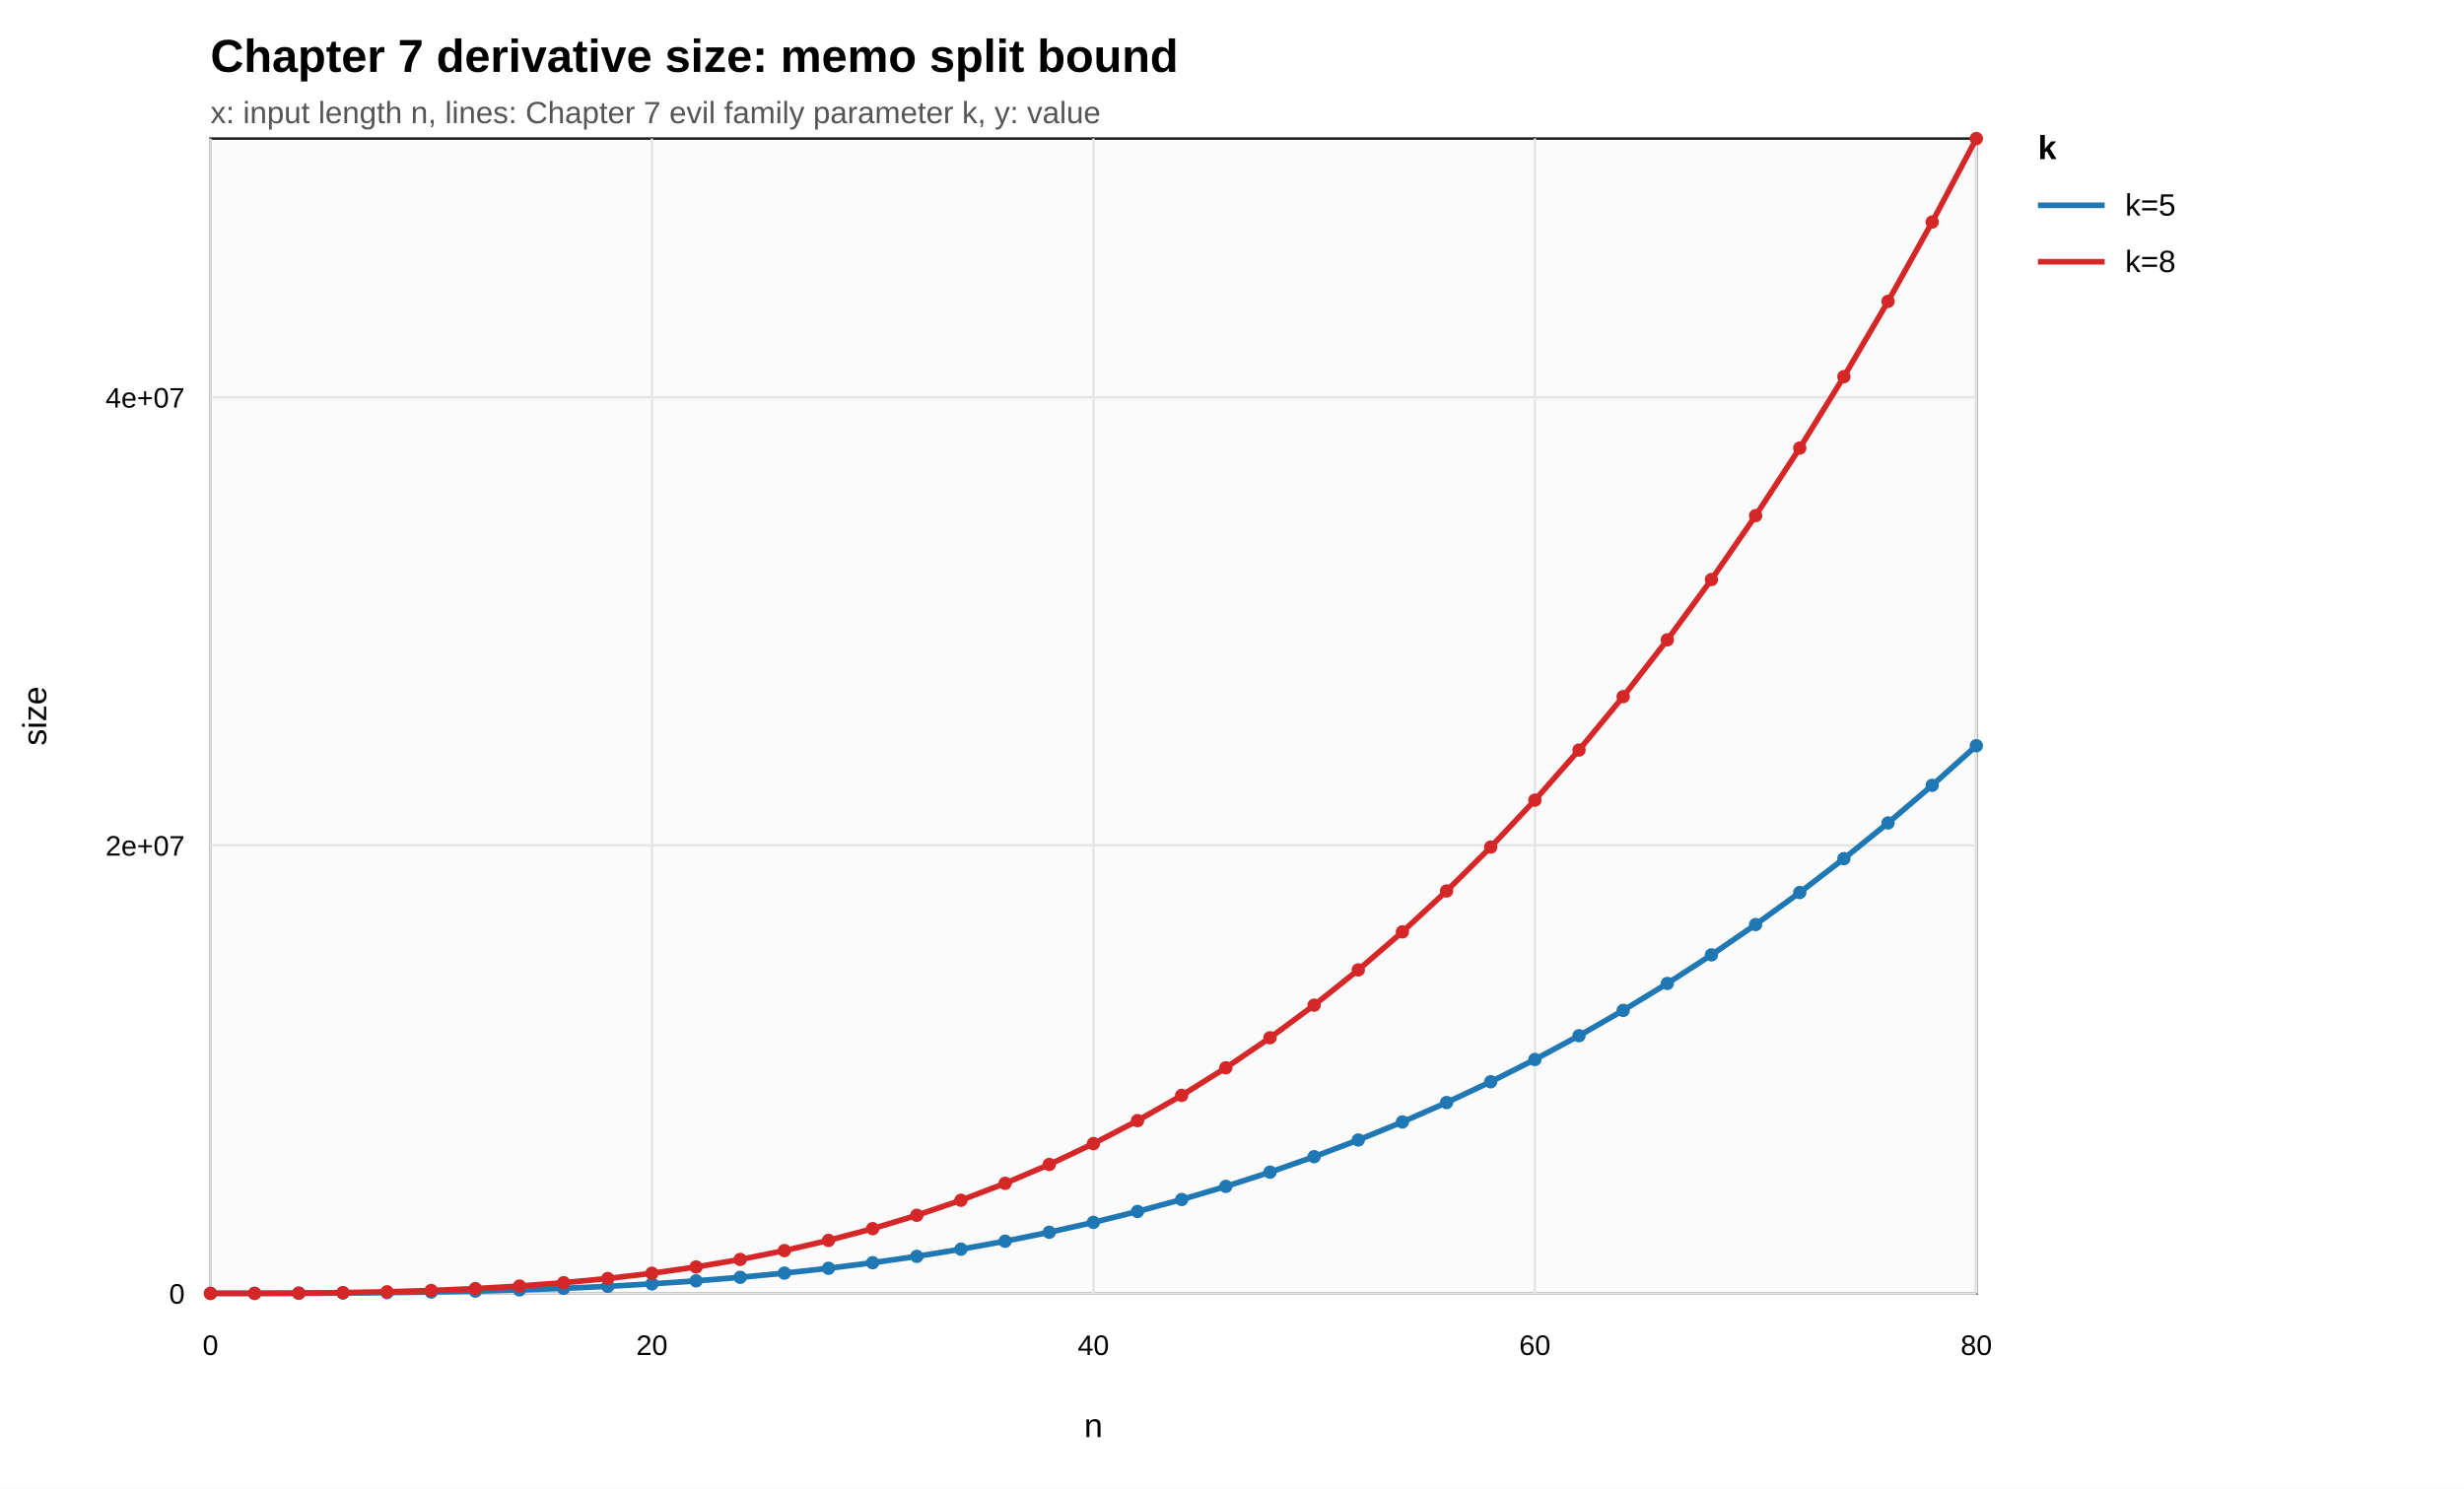
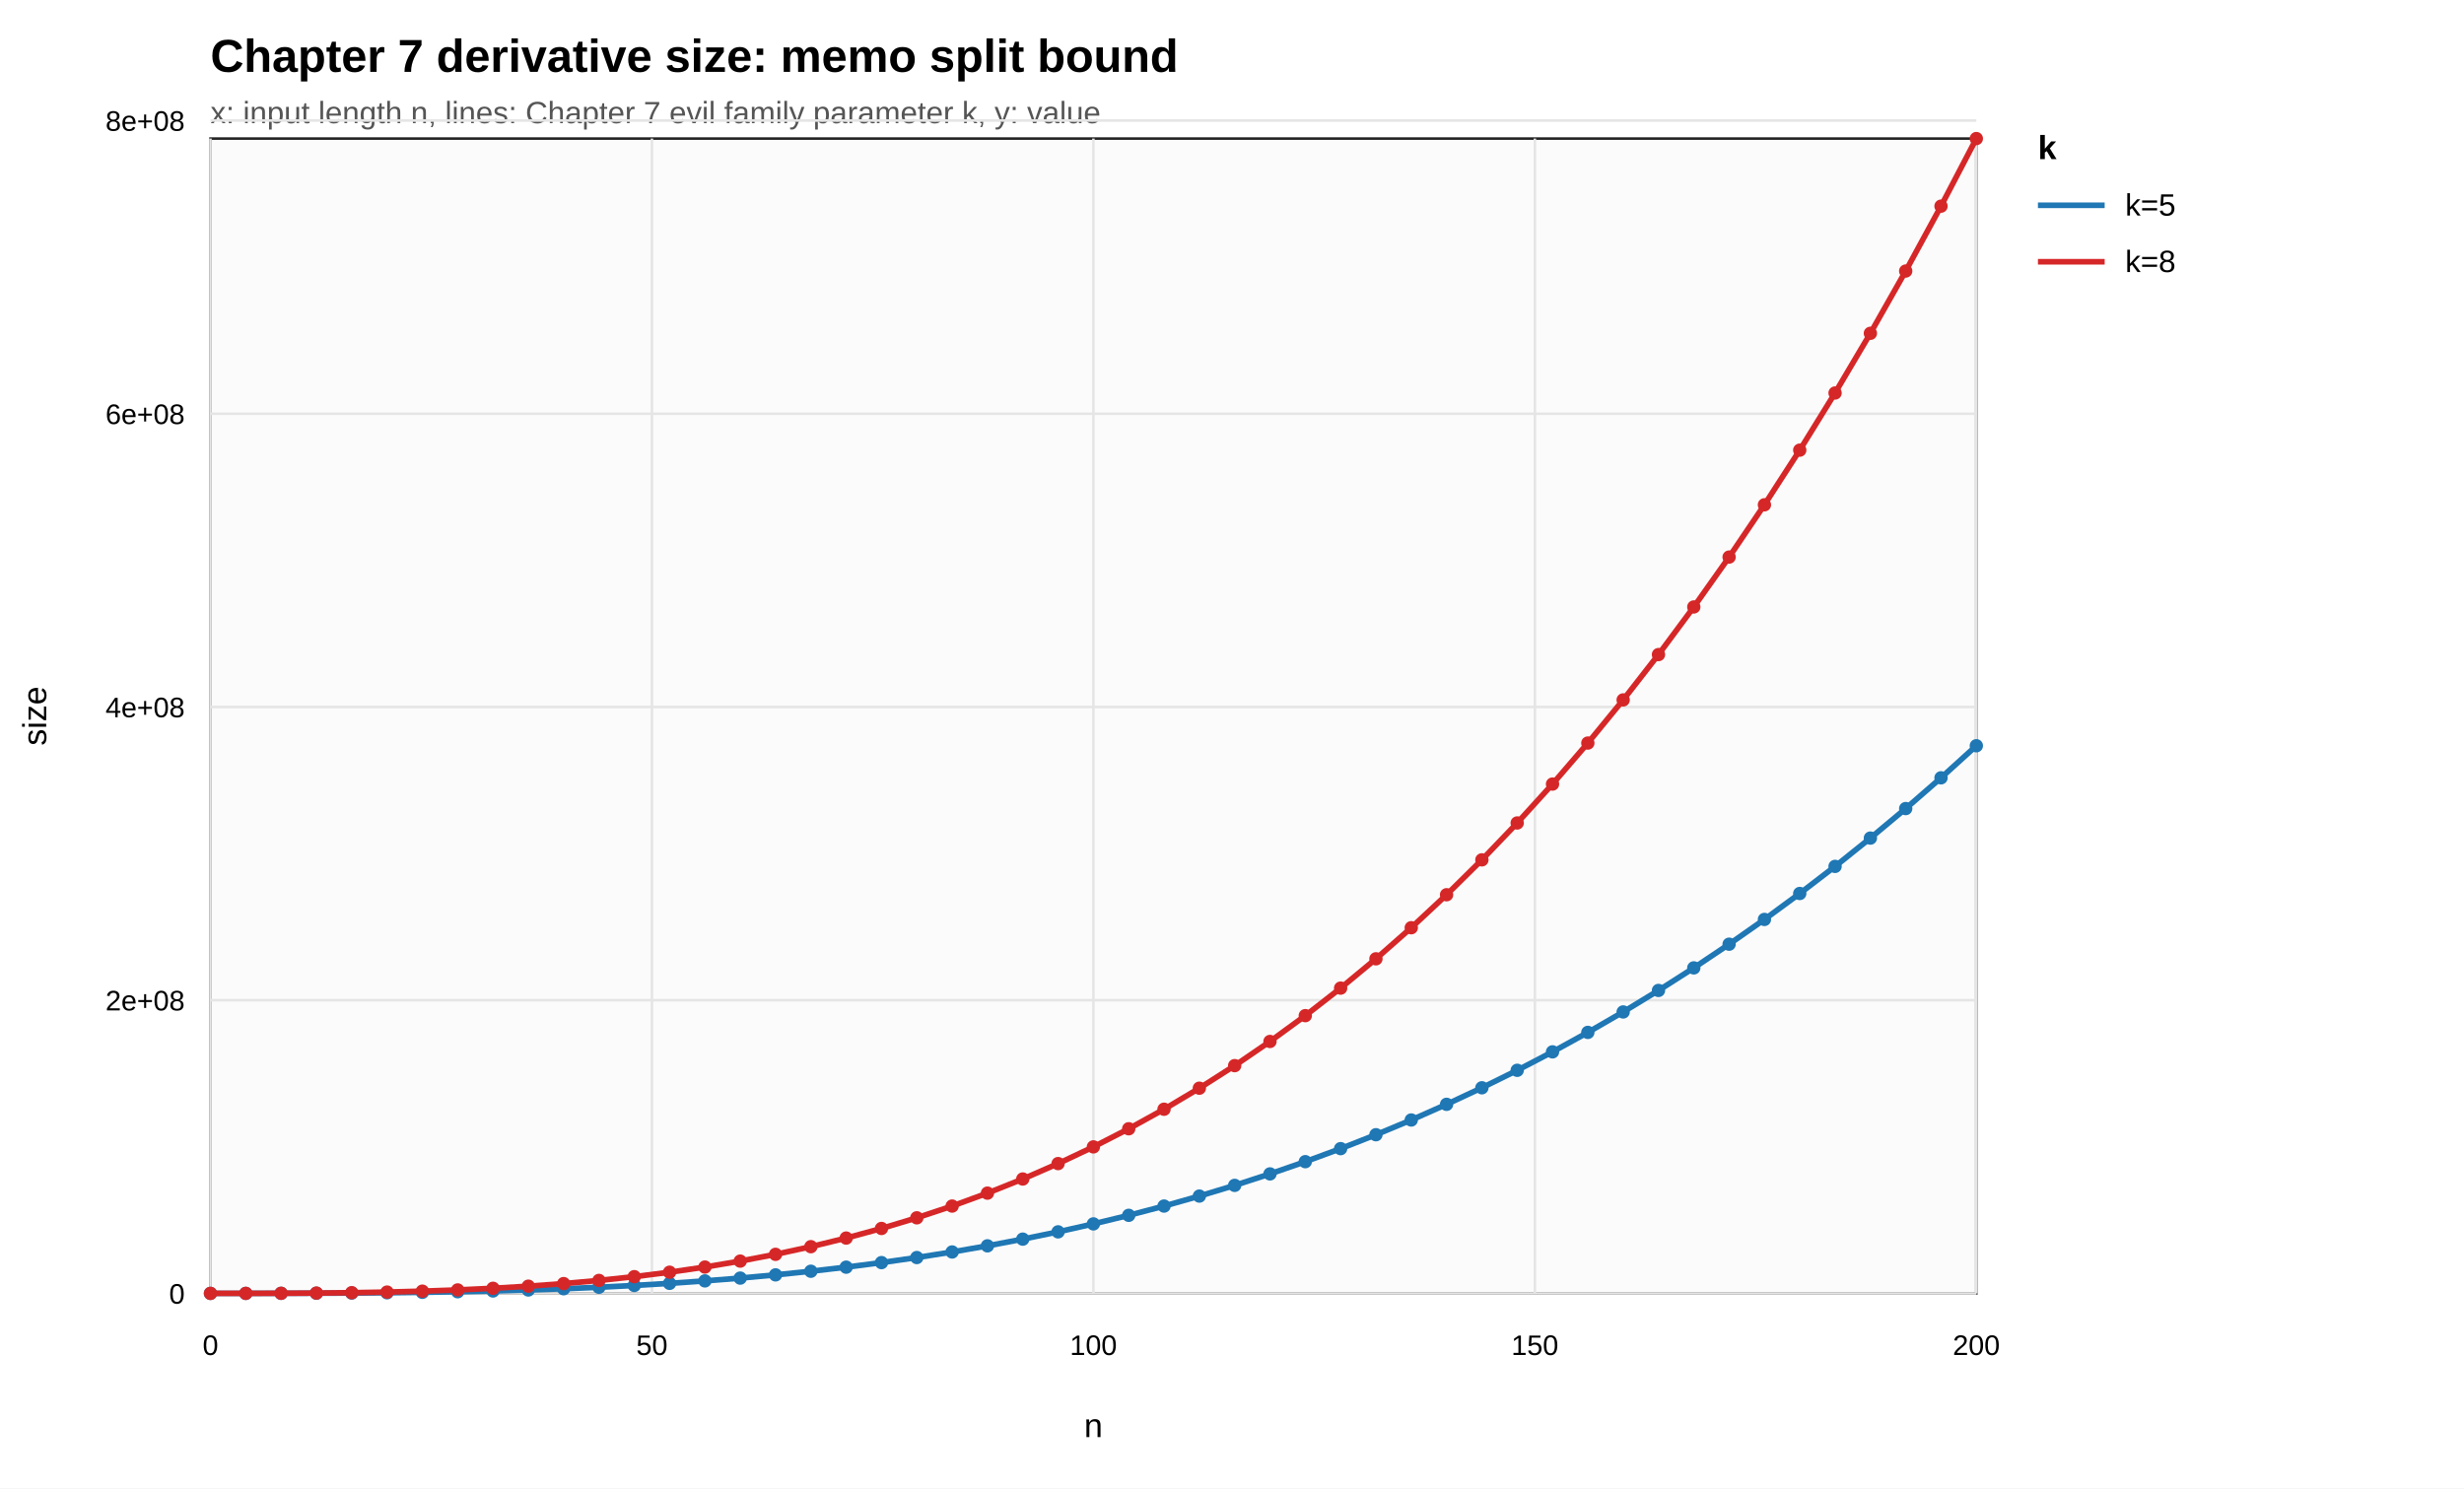
<svg xmlns="http://www.w3.org/2000/svg" width="960" height="580" viewBox="0 0 960 580">
  <rect width="100%" height="100%" fill="#ffffff" />
  <text x="82" y="28" font-family="Arial, sans-serif" font-size="18" font-weight="700">Chapter 7 derivative size: memo split bound</text>
  <text x="82" y="48" font-family="Arial, sans-serif" font-size="12" fill="#555">x: input length n, lines: Chapter 7 evil family parameter k, y: value</text>
  <rect x="82" y="54" width="688" height="450" fill="#fbfbfb" stroke="#222" stroke-width="1" />
  <line x1="82.00" y1="54" x2="82.00" y2="504" stroke="#e5e5e5" stroke-width="1" />
  <text x="82.00" y="528" text-anchor="middle" font-family="Arial, sans-serif" font-size="11">0</text>
  <line x1="254.00" y1="54" x2="254.00" y2="504" stroke="#e5e5e5" stroke-width="1" />
-   <text x="254.00" y="528" text-anchor="middle" font-family="Arial, sans-serif" font-size="11">20</text>
+   <text x="254.00" y="528" text-anchor="middle" font-family="Arial, sans-serif" font-size="11">50</text>
  <line x1="426.00" y1="54" x2="426.00" y2="504" stroke="#e5e5e5" stroke-width="1" />
-   <text x="426.00" y="528" text-anchor="middle" font-family="Arial, sans-serif" font-size="11">40</text>
+   <text x="426.00" y="528" text-anchor="middle" font-family="Arial, sans-serif" font-size="11">100</text>
  <line x1="598.00" y1="54" x2="598.00" y2="504" stroke="#e5e5e5" stroke-width="1" />
-   <text x="598.00" y="528" text-anchor="middle" font-family="Arial, sans-serif" font-size="11">60</text>
+   <text x="598.00" y="528" text-anchor="middle" font-family="Arial, sans-serif" font-size="11">150</text>
  <line x1="770.00" y1="54" x2="770.00" y2="504" stroke="#e5e5e5" stroke-width="1" />
-   <text x="770.00" y="528" text-anchor="middle" font-family="Arial, sans-serif" font-size="11">80</text>
+   <text x="770.00" y="528" text-anchor="middle" font-family="Arial, sans-serif" font-size="11">200</text>
  <line x1="82" y1="504.00" x2="770" y2="504.00" stroke="#e5e5e5" stroke-width="1" />
  <text x="72" y="508.00" text-anchor="end" font-family="Arial, sans-serif" font-size="11">0</text>
-   <line x1="82" y1="329.41" x2="770" y2="329.41" stroke="#e5e5e5" stroke-width="1" />
-   <text x="72" y="333.41" text-anchor="end" font-family="Arial, sans-serif" font-size="11">2e+07</text>
-   <line x1="82" y1="154.82" x2="770" y2="154.82" stroke="#e5e5e5" stroke-width="1" />
-   <text x="72" y="158.82" text-anchor="end" font-family="Arial, sans-serif" font-size="11">4e+07</text>
-   <line x1="82" y1="-19.77" x2="770" y2="-19.77" stroke="#e5e5e5" stroke-width="1" />
-   <text x="72" y="-15.77" text-anchor="end" font-family="Arial, sans-serif" font-size="11">6e+07</text>
+   <line x1="82" y1="389.74" x2="770" y2="389.74" stroke="#e5e5e5" stroke-width="1" />
+   <text x="72" y="393.74" text-anchor="end" font-family="Arial, sans-serif" font-size="11">2e+08</text>
+   <line x1="82" y1="275.49" x2="770" y2="275.49" stroke="#e5e5e5" stroke-width="1" />
+   <text x="72" y="279.49" text-anchor="end" font-family="Arial, sans-serif" font-size="11">4e+08</text>
+   <line x1="82" y1="161.23" x2="770" y2="161.23" stroke="#e5e5e5" stroke-width="1" />
+   <text x="72" y="165.23" text-anchor="end" font-family="Arial, sans-serif" font-size="11">6e+08</text>
+   <line x1="82" y1="46.97" x2="770" y2="46.97" stroke="#e5e5e5" stroke-width="1" />
+   <text x="72" y="50.97" text-anchor="end" font-family="Arial, sans-serif" font-size="11">8e+08</text>
  <text x="426.00" y="560" text-anchor="middle" font-family="Arial, sans-serif" font-size="13">n</text>
  <text x="18" y="279.00" transform="rotate(-90 18,279.00)" text-anchor="middle" font-family="Arial, sans-serif" font-size="13">size</text>
-   <path d="M82.00,504.00 L99.20,503.99 L116.40,503.95 L133.60,503.86 L150.80,503.71 L168.00,503.47 L185.20,503.12 L202.40,502.64 L219.60,502.03 L236.80,501.25 L254.00,500.28 L271.20,499.11 L288.40,497.73 L305.60,496.10 L322.80,494.21 L340.00,492.04 L357.20,489.57 L374.40,486.78 L391.60,483.66 L408.80,480.18 L426.00,476.32 L443.20,472.07 L460.40,467.41 L477.60,462.31 L494.80,456.76 L512.00,450.73 L529.20,444.22 L546.40,437.19 L563.60,429.64 L580.80,421.53 L598.00,412.85 L615.20,403.59 L632.40,393.72 L649.60,383.23 L666.80,372.09 L684.00,360.28 L701.20,347.79 L718.40,334.59 L735.60,320.68 L752.80,306.02 L770.00,290.60" fill="none" stroke="#1f77b4" stroke-width="2.2" />
+   <path d="M82.00,504.00 L95.76,504.00 L109.52,503.98 L123.28,503.94 L137.04,503.87 L150.80,503.76 L164.56,503.59 L178.32,503.36 L192.08,503.06 L205.84,502.67 L219.60,502.19 L233.36,501.61 L247.12,500.91 L260.88,500.09 L274.64,499.13 L288.40,498.04 L302.16,496.78 L315.92,495.37 L329.68,493.78 L343.44,492.00 L357.20,490.03 L370.96,487.86 L384.72,485.47 L398.48,482.86 L412.24,480.02 L426.00,476.92 L439.76,473.58 L453.52,469.97 L467.28,466.08 L481.04,461.91 L494.80,457.44 L508.56,452.67 L522.32,447.59 L536.08,442.17 L549.84,436.43 L563.60,430.33 L577.36,423.88 L591.12,417.07 L604.88,409.88 L618.64,402.30 L632.40,394.33 L646.16,385.95 L659.92,377.16 L673.68,367.93 L687.44,358.28 L701.20,348.17 L714.96,337.61 L728.72,326.58 L742.48,315.08 L756.24,303.09 L770.00,290.60" fill="none" stroke="#1f77b4" stroke-width="2.2" />
  <circle cx="82.00" cy="504.00" r="2.6" fill="#1f77b4" />
-   <circle cx="99.20" cy="503.99" r="2.6" fill="#1f77b4" />
-   <circle cx="116.40" cy="503.95" r="2.6" fill="#1f77b4" />
-   <circle cx="133.60" cy="503.86" r="2.6" fill="#1f77b4" />
-   <circle cx="150.80" cy="503.71" r="2.6" fill="#1f77b4" />
-   <circle cx="168.00" cy="503.47" r="2.6" fill="#1f77b4" />
-   <circle cx="185.20" cy="503.12" r="2.6" fill="#1f77b4" />
-   <circle cx="202.40" cy="502.64" r="2.6" fill="#1f77b4" />
-   <circle cx="219.60" cy="502.03" r="2.6" fill="#1f77b4" />
-   <circle cx="236.80" cy="501.25" r="2.6" fill="#1f77b4" />
-   <circle cx="254.00" cy="500.28" r="2.6" fill="#1f77b4" />
-   <circle cx="271.20" cy="499.11" r="2.6" fill="#1f77b4" />
-   <circle cx="288.40" cy="497.73" r="2.6" fill="#1f77b4" />
-   <circle cx="305.60" cy="496.10" r="2.6" fill="#1f77b4" />
-   <circle cx="322.80" cy="494.21" r="2.6" fill="#1f77b4" />
-   <circle cx="340.00" cy="492.04" r="2.6" fill="#1f77b4" />
-   <circle cx="357.20" cy="489.57" r="2.6" fill="#1f77b4" />
-   <circle cx="374.40" cy="486.78" r="2.6" fill="#1f77b4" />
-   <circle cx="391.60" cy="483.66" r="2.6" fill="#1f77b4" />
-   <circle cx="408.80" cy="480.18" r="2.6" fill="#1f77b4" />
-   <circle cx="426.00" cy="476.32" r="2.6" fill="#1f77b4" />
-   <circle cx="443.20" cy="472.07" r="2.6" fill="#1f77b4" />
-   <circle cx="460.40" cy="467.41" r="2.6" fill="#1f77b4" />
-   <circle cx="477.60" cy="462.31" r="2.6" fill="#1f77b4" />
-   <circle cx="494.80" cy="456.76" r="2.6" fill="#1f77b4" />
-   <circle cx="512.00" cy="450.73" r="2.6" fill="#1f77b4" />
-   <circle cx="529.20" cy="444.22" r="2.6" fill="#1f77b4" />
-   <circle cx="546.40" cy="437.19" r="2.6" fill="#1f77b4" />
-   <circle cx="563.60" cy="429.64" r="2.6" fill="#1f77b4" />
-   <circle cx="580.80" cy="421.53" r="2.6" fill="#1f77b4" />
-   <circle cx="598.00" cy="412.85" r="2.6" fill="#1f77b4" />
-   <circle cx="615.20" cy="403.59" r="2.6" fill="#1f77b4" />
-   <circle cx="632.40" cy="393.72" r="2.6" fill="#1f77b4" />
-   <circle cx="649.60" cy="383.23" r="2.6" fill="#1f77b4" />
-   <circle cx="666.80" cy="372.09" r="2.6" fill="#1f77b4" />
-   <circle cx="684.00" cy="360.28" r="2.6" fill="#1f77b4" />
-   <circle cx="701.20" cy="347.79" r="2.6" fill="#1f77b4" />
-   <circle cx="718.40" cy="334.59" r="2.6" fill="#1f77b4" />
-   <circle cx="735.60" cy="320.68" r="2.6" fill="#1f77b4" />
-   <circle cx="752.80" cy="306.02" r="2.6" fill="#1f77b4" />
+   <circle cx="95.76" cy="504.00" r="2.6" fill="#1f77b4" />
+   <circle cx="109.52" cy="503.98" r="2.6" fill="#1f77b4" />
+   <circle cx="123.28" cy="503.94" r="2.6" fill="#1f77b4" />
+   <circle cx="137.04" cy="503.87" r="2.6" fill="#1f77b4" />
+   <circle cx="150.80" cy="503.76" r="2.6" fill="#1f77b4" />
+   <circle cx="164.56" cy="503.59" r="2.6" fill="#1f77b4" />
+   <circle cx="178.32" cy="503.36" r="2.6" fill="#1f77b4" />
+   <circle cx="192.08" cy="503.06" r="2.6" fill="#1f77b4" />
+   <circle cx="205.84" cy="502.67" r="2.6" fill="#1f77b4" />
+   <circle cx="219.60" cy="502.19" r="2.6" fill="#1f77b4" />
+   <circle cx="233.36" cy="501.61" r="2.6" fill="#1f77b4" />
+   <circle cx="247.12" cy="500.91" r="2.6" fill="#1f77b4" />
+   <circle cx="260.88" cy="500.09" r="2.6" fill="#1f77b4" />
+   <circle cx="274.64" cy="499.13" r="2.6" fill="#1f77b4" />
+   <circle cx="288.40" cy="498.04" r="2.6" fill="#1f77b4" />
+   <circle cx="302.16" cy="496.78" r="2.6" fill="#1f77b4" />
+   <circle cx="315.92" cy="495.37" r="2.6" fill="#1f77b4" />
+   <circle cx="329.68" cy="493.78" r="2.6" fill="#1f77b4" />
+   <circle cx="343.44" cy="492.00" r="2.6" fill="#1f77b4" />
+   <circle cx="357.20" cy="490.03" r="2.6" fill="#1f77b4" />
+   <circle cx="370.96" cy="487.86" r="2.6" fill="#1f77b4" />
+   <circle cx="384.72" cy="485.47" r="2.6" fill="#1f77b4" />
+   <circle cx="398.48" cy="482.86" r="2.6" fill="#1f77b4" />
+   <circle cx="412.24" cy="480.02" r="2.6" fill="#1f77b4" />
+   <circle cx="426.00" cy="476.92" r="2.6" fill="#1f77b4" />
+   <circle cx="439.76" cy="473.58" r="2.6" fill="#1f77b4" />
+   <circle cx="453.52" cy="469.97" r="2.6" fill="#1f77b4" />
+   <circle cx="467.28" cy="466.08" r="2.6" fill="#1f77b4" />
+   <circle cx="481.04" cy="461.91" r="2.6" fill="#1f77b4" />
+   <circle cx="494.80" cy="457.44" r="2.6" fill="#1f77b4" />
+   <circle cx="508.56" cy="452.67" r="2.6" fill="#1f77b4" />
+   <circle cx="522.32" cy="447.59" r="2.6" fill="#1f77b4" />
+   <circle cx="536.08" cy="442.17" r="2.6" fill="#1f77b4" />
+   <circle cx="549.84" cy="436.43" r="2.6" fill="#1f77b4" />
+   <circle cx="563.60" cy="430.33" r="2.6" fill="#1f77b4" />
+   <circle cx="577.36" cy="423.88" r="2.6" fill="#1f77b4" />
+   <circle cx="591.12" cy="417.07" r="2.6" fill="#1f77b4" />
+   <circle cx="604.88" cy="409.88" r="2.6" fill="#1f77b4" />
+   <circle cx="618.64" cy="402.30" r="2.6" fill="#1f77b4" />
+   <circle cx="632.40" cy="394.33" r="2.6" fill="#1f77b4" />
+   <circle cx="646.16" cy="385.95" r="2.6" fill="#1f77b4" />
+   <circle cx="659.92" cy="377.16" r="2.6" fill="#1f77b4" />
+   <circle cx="673.68" cy="367.93" r="2.6" fill="#1f77b4" />
+   <circle cx="687.44" cy="358.28" r="2.6" fill="#1f77b4" />
+   <circle cx="701.20" cy="348.17" r="2.6" fill="#1f77b4" />
+   <circle cx="714.96" cy="337.61" r="2.6" fill="#1f77b4" />
+   <circle cx="728.72" cy="326.58" r="2.6" fill="#1f77b4" />
+   <circle cx="742.48" cy="315.08" r="2.6" fill="#1f77b4" />
+   <circle cx="756.24" cy="303.09" r="2.6" fill="#1f77b4" />
  <circle cx="770.00" cy="290.60" r="2.6" fill="#1f77b4" />
-   <path d="M82.00,504.00 L99.20,503.98 L116.40,503.89 L133.60,503.71 L150.80,503.38 L168.00,502.87 L185.20,502.14 L202.40,501.14 L219.60,499.84 L236.80,498.19 L254.00,496.16 L271.20,493.70 L288.40,490.77 L305.60,487.33 L322.80,483.35 L340.00,478.77 L357.20,473.57 L374.40,467.70 L391.60,461.11 L408.80,453.77 L426.00,445.64 L443.20,436.68 L460.40,426.84 L477.60,416.09 L494.80,404.38 L512.00,391.68 L529.20,377.94 L546.40,363.12 L563.60,347.19 L580.80,330.09 L598.00,311.80 L615.20,292.27 L632.40,271.46 L649.60,249.33 L666.80,225.83 L684.00,200.94 L701.20,174.60 L718.40,146.78 L735.60,117.43 L752.80,86.52 L770.00,54.00" fill="none" stroke="#d62728" stroke-width="2.2" />
+   <path d="M82.00,504.00 L95.76,503.99 L109.52,503.96 L123.28,503.88 L137.04,503.73 L150.80,503.49 L164.56,503.13 L178.32,502.65 L192.08,502.01 L205.84,501.19 L219.60,500.18 L233.36,498.95 L247.12,497.48 L260.88,495.75 L274.64,493.74 L288.40,491.42 L302.16,488.78 L315.92,485.80 L329.68,482.44 L343.44,478.70 L357.20,474.55 L370.96,469.97 L384.72,464.93 L398.48,459.43 L412.24,453.42 L426.00,446.91 L439.76,439.85 L453.52,432.24 L467.28,424.04 L481.04,415.25 L494.80,405.83 L508.56,395.77 L522.32,385.04 L536.08,373.63 L549.84,361.51 L563.60,348.66 L577.36,335.06 L591.12,320.69 L604.88,305.53 L618.64,289.55 L632.40,272.74 L646.16,255.07 L659.92,236.52 L673.68,217.08 L687.44,196.71 L701.20,175.41 L714.96,153.14 L728.72,129.88 L742.48,105.62 L756.24,80.33 L770.00,54.00" fill="none" stroke="#d62728" stroke-width="2.2" />
  <circle cx="82.00" cy="504.00" r="2.6" fill="#d62728" />
-   <circle cx="99.20" cy="503.98" r="2.6" fill="#d62728" />
-   <circle cx="116.40" cy="503.89" r="2.6" fill="#d62728" />
-   <circle cx="133.60" cy="503.71" r="2.6" fill="#d62728" />
-   <circle cx="150.80" cy="503.38" r="2.6" fill="#d62728" />
-   <circle cx="168.00" cy="502.87" r="2.6" fill="#d62728" />
-   <circle cx="185.20" cy="502.14" r="2.6" fill="#d62728" />
-   <circle cx="202.40" cy="501.14" r="2.6" fill="#d62728" />
-   <circle cx="219.60" cy="499.84" r="2.6" fill="#d62728" />
-   <circle cx="236.80" cy="498.19" r="2.6" fill="#d62728" />
-   <circle cx="254.00" cy="496.16" r="2.6" fill="#d62728" />
-   <circle cx="271.20" cy="493.70" r="2.6" fill="#d62728" />
-   <circle cx="288.40" cy="490.77" r="2.6" fill="#d62728" />
-   <circle cx="305.60" cy="487.33" r="2.6" fill="#d62728" />
-   <circle cx="322.80" cy="483.35" r="2.6" fill="#d62728" />
-   <circle cx="340.00" cy="478.77" r="2.6" fill="#d62728" />
-   <circle cx="357.20" cy="473.57" r="2.6" fill="#d62728" />
-   <circle cx="374.40" cy="467.70" r="2.6" fill="#d62728" />
-   <circle cx="391.60" cy="461.11" r="2.6" fill="#d62728" />
-   <circle cx="408.80" cy="453.77" r="2.6" fill="#d62728" />
-   <circle cx="426.00" cy="445.64" r="2.6" fill="#d62728" />
-   <circle cx="443.20" cy="436.68" r="2.6" fill="#d62728" />
-   <circle cx="460.40" cy="426.84" r="2.6" fill="#d62728" />
-   <circle cx="477.60" cy="416.09" r="2.6" fill="#d62728" />
-   <circle cx="494.80" cy="404.38" r="2.6" fill="#d62728" />
-   <circle cx="512.00" cy="391.68" r="2.6" fill="#d62728" />
-   <circle cx="529.20" cy="377.94" r="2.6" fill="#d62728" />
-   <circle cx="546.40" cy="363.12" r="2.6" fill="#d62728" />
-   <circle cx="563.60" cy="347.19" r="2.6" fill="#d62728" />
-   <circle cx="580.80" cy="330.09" r="2.6" fill="#d62728" />
-   <circle cx="598.00" cy="311.80" r="2.6" fill="#d62728" />
-   <circle cx="615.20" cy="292.27" r="2.6" fill="#d62728" />
-   <circle cx="632.40" cy="271.46" r="2.6" fill="#d62728" />
-   <circle cx="649.60" cy="249.33" r="2.6" fill="#d62728" />
-   <circle cx="666.80" cy="225.83" r="2.6" fill="#d62728" />
-   <circle cx="684.00" cy="200.94" r="2.6" fill="#d62728" />
-   <circle cx="701.20" cy="174.60" r="2.6" fill="#d62728" />
-   <circle cx="718.40" cy="146.78" r="2.6" fill="#d62728" />
-   <circle cx="735.60" cy="117.43" r="2.6" fill="#d62728" />
-   <circle cx="752.80" cy="86.52" r="2.6" fill="#d62728" />
+   <circle cx="95.76" cy="503.99" r="2.6" fill="#d62728" />
+   <circle cx="109.52" cy="503.96" r="2.6" fill="#d62728" />
+   <circle cx="123.28" cy="503.88" r="2.6" fill="#d62728" />
+   <circle cx="137.04" cy="503.73" r="2.6" fill="#d62728" />
+   <circle cx="150.80" cy="503.49" r="2.6" fill="#d62728" />
+   <circle cx="164.56" cy="503.13" r="2.6" fill="#d62728" />
+   <circle cx="178.32" cy="502.65" r="2.6" fill="#d62728" />
+   <circle cx="192.08" cy="502.01" r="2.6" fill="#d62728" />
+   <circle cx="205.84" cy="501.19" r="2.6" fill="#d62728" />
+   <circle cx="219.60" cy="500.18" r="2.6" fill="#d62728" />
+   <circle cx="233.36" cy="498.95" r="2.6" fill="#d62728" />
+   <circle cx="247.12" cy="497.48" r="2.6" fill="#d62728" />
+   <circle cx="260.88" cy="495.75" r="2.6" fill="#d62728" />
+   <circle cx="274.64" cy="493.74" r="2.6" fill="#d62728" />
+   <circle cx="288.40" cy="491.42" r="2.6" fill="#d62728" />
+   <circle cx="302.16" cy="488.78" r="2.6" fill="#d62728" />
+   <circle cx="315.92" cy="485.80" r="2.6" fill="#d62728" />
+   <circle cx="329.68" cy="482.44" r="2.6" fill="#d62728" />
+   <circle cx="343.44" cy="478.70" r="2.6" fill="#d62728" />
+   <circle cx="357.20" cy="474.55" r="2.6" fill="#d62728" />
+   <circle cx="370.96" cy="469.97" r="2.6" fill="#d62728" />
+   <circle cx="384.72" cy="464.93" r="2.6" fill="#d62728" />
+   <circle cx="398.48" cy="459.43" r="2.6" fill="#d62728" />
+   <circle cx="412.24" cy="453.42" r="2.6" fill="#d62728" />
+   <circle cx="426.00" cy="446.91" r="2.6" fill="#d62728" />
+   <circle cx="439.76" cy="439.85" r="2.6" fill="#d62728" />
+   <circle cx="453.52" cy="432.24" r="2.6" fill="#d62728" />
+   <circle cx="467.28" cy="424.04" r="2.6" fill="#d62728" />
+   <circle cx="481.04" cy="415.25" r="2.6" fill="#d62728" />
+   <circle cx="494.80" cy="405.83" r="2.6" fill="#d62728" />
+   <circle cx="508.56" cy="395.77" r="2.6" fill="#d62728" />
+   <circle cx="522.32" cy="385.04" r="2.6" fill="#d62728" />
+   <circle cx="536.08" cy="373.63" r="2.6" fill="#d62728" />
+   <circle cx="549.84" cy="361.51" r="2.6" fill="#d62728" />
+   <circle cx="563.60" cy="348.66" r="2.6" fill="#d62728" />
+   <circle cx="577.36" cy="335.06" r="2.6" fill="#d62728" />
+   <circle cx="591.12" cy="320.69" r="2.6" fill="#d62728" />
+   <circle cx="604.88" cy="305.53" r="2.6" fill="#d62728" />
+   <circle cx="618.64" cy="289.55" r="2.6" fill="#d62728" />
+   <circle cx="632.40" cy="272.74" r="2.6" fill="#d62728" />
+   <circle cx="646.16" cy="255.07" r="2.6" fill="#d62728" />
+   <circle cx="659.92" cy="236.52" r="2.6" fill="#d62728" />
+   <circle cx="673.68" cy="217.08" r="2.6" fill="#d62728" />
+   <circle cx="687.44" cy="196.71" r="2.6" fill="#d62728" />
+   <circle cx="701.20" cy="175.41" r="2.6" fill="#d62728" />
+   <circle cx="714.96" cy="153.14" r="2.6" fill="#d62728" />
+   <circle cx="728.72" cy="129.88" r="2.6" fill="#d62728" />
+   <circle cx="742.48" cy="105.62" r="2.6" fill="#d62728" />
+   <circle cx="756.24" cy="80.33" r="2.6" fill="#d62728" />
  <circle cx="770.00" cy="54.00" r="2.6" fill="#d62728" />
  <text x="794" y="62" font-family="Arial, sans-serif" font-size="13" font-weight="700">k</text>
  <line x1="794" y1="80" x2="820" y2="80" stroke="#1f77b4" stroke-width="2.2" />
  <text x="828" y="84" font-family="Arial, sans-serif" font-size="12">k=5</text>
  <line x1="794" y1="102" x2="820" y2="102" stroke="#d62728" stroke-width="2.2" />
  <text x="828" y="106" font-family="Arial, sans-serif" font-size="12">k=8</text>
</svg>
